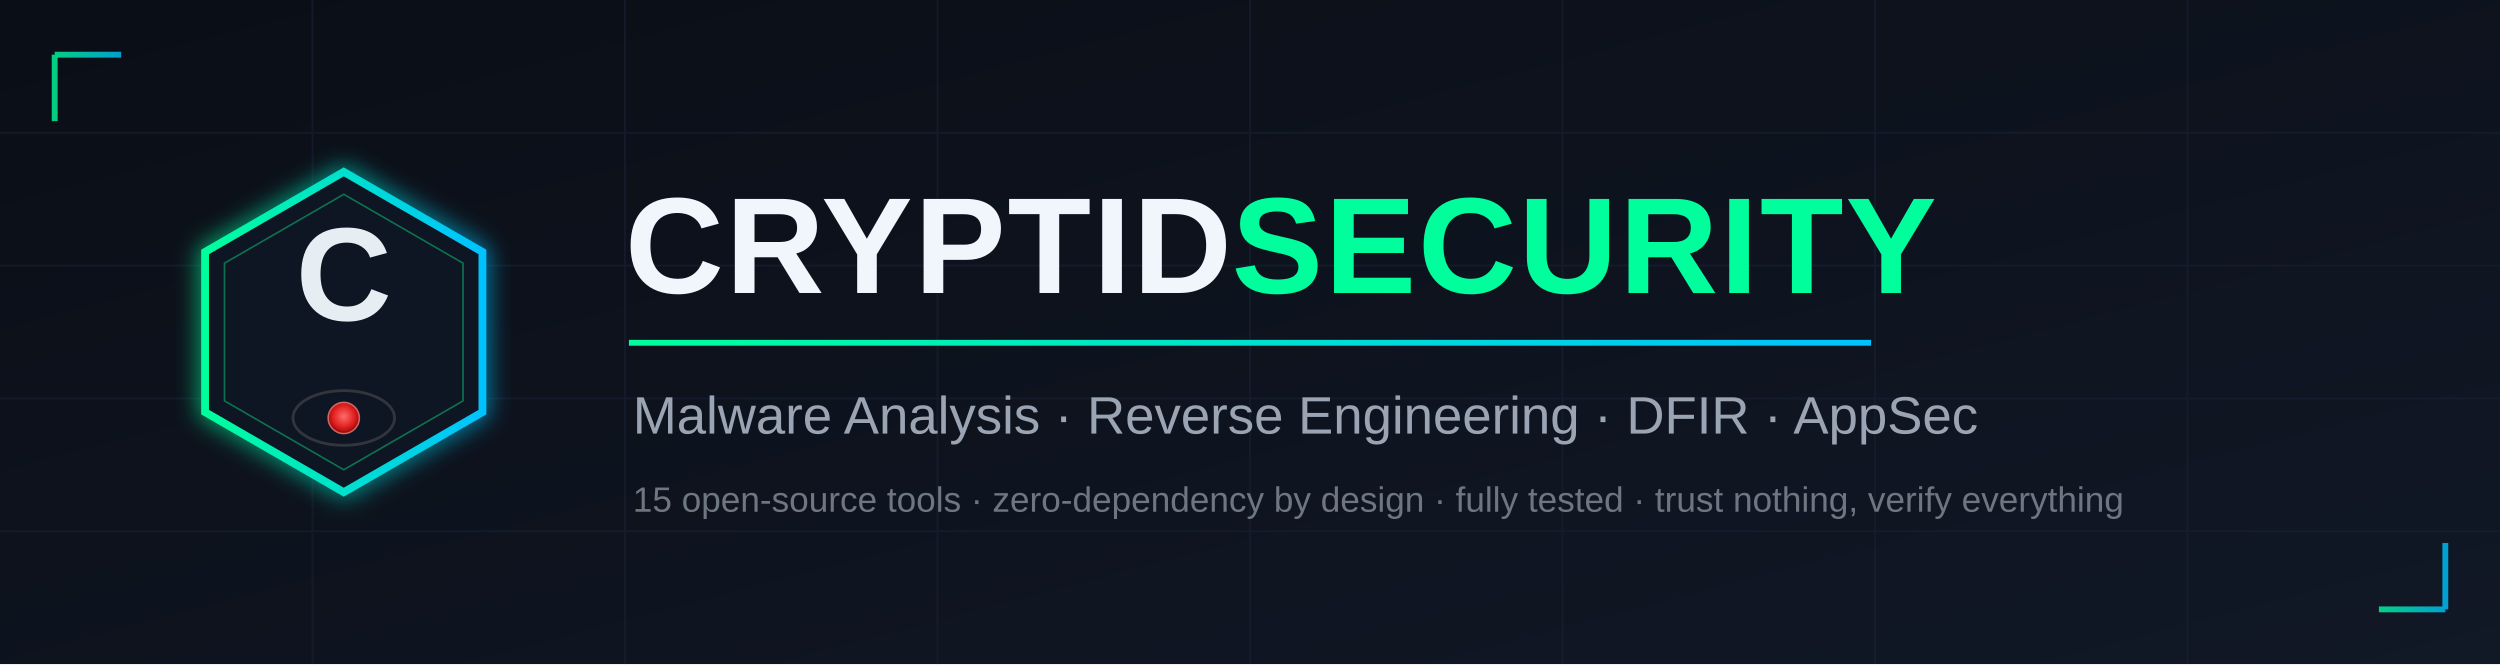
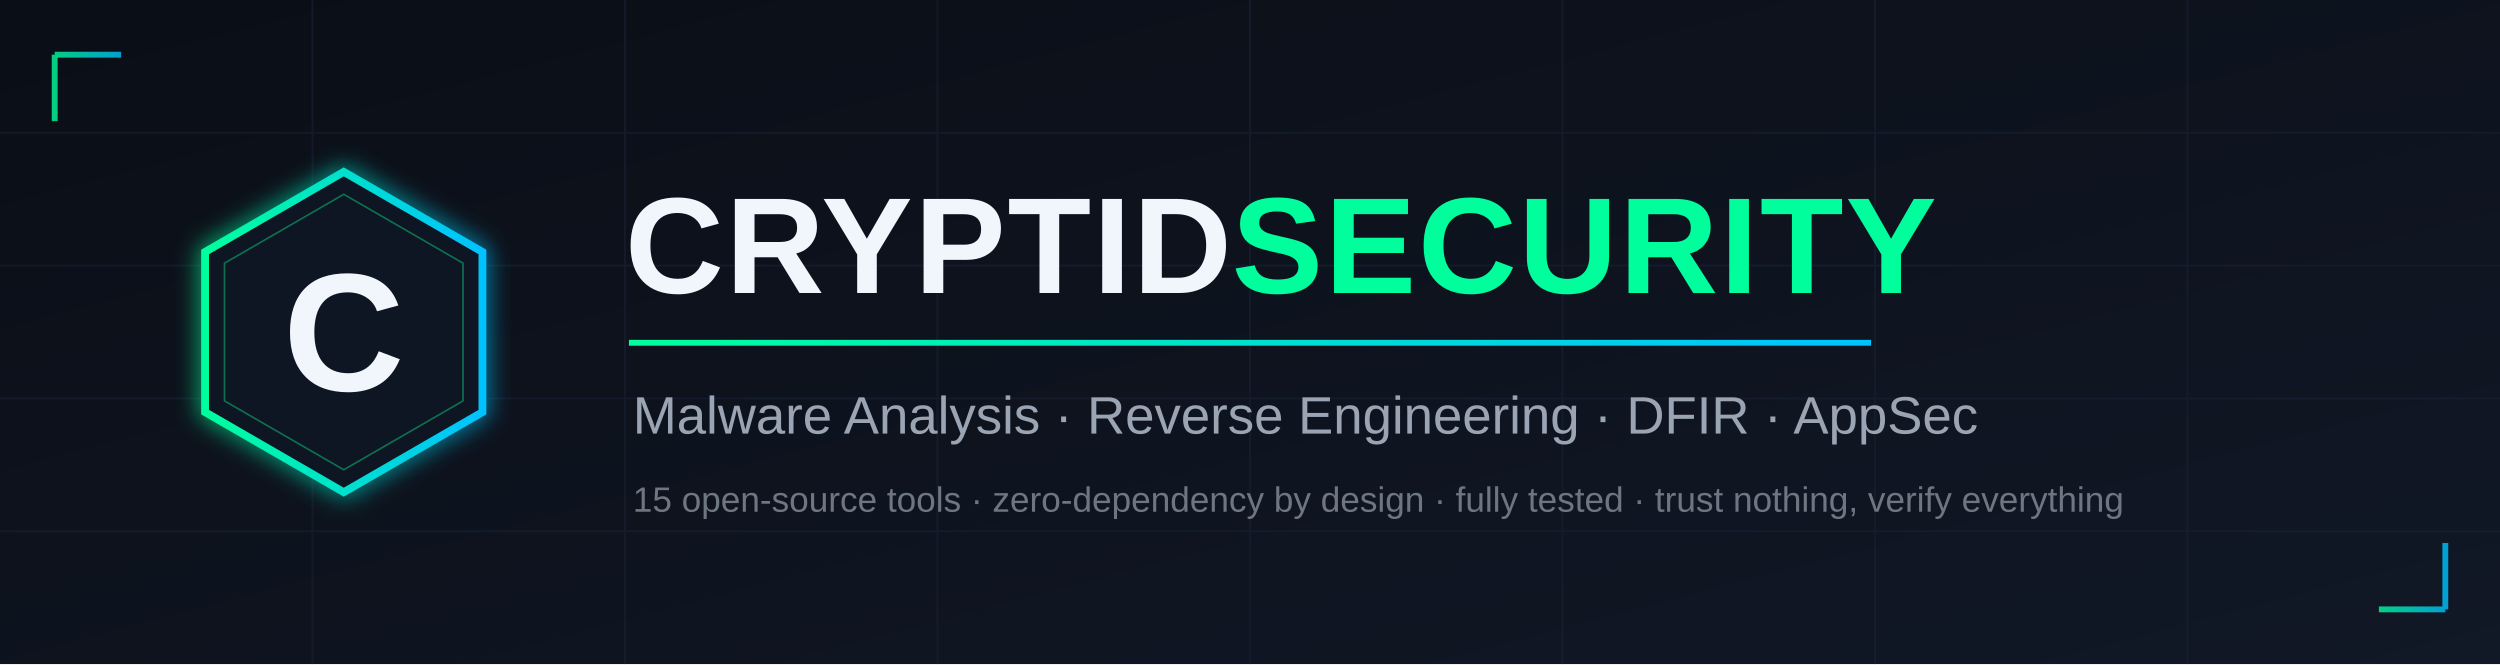
<svg xmlns="http://www.w3.org/2000/svg" width="1280" height="340" viewBox="0 0 1280 340" font-family="'Segoe UI',system-ui,Arial,sans-serif">
  <defs>
    <linearGradient id="bg" x1="0" y1="0" x2="1" y2="1">
      <stop offset="0" stop-color="#0a0e16" />
      <stop offset="1" stop-color="#111826" />
    </linearGradient>
    <linearGradient id="accent" x1="0" y1="0" x2="1" y2="0">
      <stop offset="0" stop-color="#00ff9c" />
      <stop offset="1" stop-color="#00c2ff" />
    </linearGradient>
    <radialGradient id="eye" cx="0.5" cy="0.45" r="0.6">
      <stop offset="0" stop-color="#ff6b6b" />
      <stop offset="0.6" stop-color="#e01e1e" />
      <stop offset="1" stop-color="#7a0000" />
    </radialGradient>
    <filter id="glow" x="-50%" y="-50%" width="200%" height="200%">
      <feGaussianBlur stdDeviation="6" result="b" />
      <feMerge>
        <feMergeNode in="b" />
        <feMergeNode in="SourceGraphic" />
      </feMerge>
    </filter>
  </defs>
  <rect width="1280" height="340" fill="url(#bg)" />
  <g stroke="#172033" stroke-width="1" opacity="0.6">
    <path d="M0 68 H1280 M0 136 H1280 M0 204 H1280 M0 272 H1280" />
    <path d="M160 0 V340 M320 0 V340 M480 0 V340 M640 0 V340 M800 0 V340 M960 0 V340 M1120 0 V340" />
  </g>
  <g stroke="url(#accent)" stroke-width="3" opacity="0.8" fill="none">
    <path d="M28 28 h34 M28 28 v34" />
    <path d="M1252 312 h-34 M1252 312 v-34" />
  </g>
  <g transform="translate(176,170)" filter="url(#glow)">
    <polygon points="0,-82 71,-41 71,41 0,82 -71,41 -71,-41" fill="#0d1320" stroke="url(#accent)" stroke-width="4" />
    <polygon points="0,-82 71,-41 71,41 0,82 -71,41 -71,-41" fill="none" stroke="#00ff9c" stroke-width="1" opacity="0.4" transform="scale(0.86)" />
-     <text x="0" y="-6" text-anchor="middle" font-size="68" font-weight="800" fill="#e6edf3">C</text>
-     <ellipse cx="0" cy="44" rx="26" ry="14" fill="#0d1320" stroke="#30363d" stroke-width="1.5" />
-     <circle cx="0" cy="44" r="8" fill="url(#eye)" />
-     <circle cx="0" cy="44" r="8" fill="none" stroke="#ff8a8a" stroke-width="0.8" opacity="0.7" />
+     <text x="0" y="30" text-anchor="middle" font-size="86" font-weight="800" fill="#f0f6fc">C</text>
  </g>
  <text x="320" y="150" fill="#f0f6fc" font-size="70" font-weight="800" letter-spacing="1">CRYPTID<tspan fill="#00ff9c"> SECURITY</tspan>
  </text>
  <rect x="322" y="174" width="636" height="3" fill="url(#accent)" />
  <text x="324" y="222" fill="#9aa4b2" font-size="27" font-weight="500">Malware Analysis · Reverse Engineering · DFIR · AppSec</text>
  <text x="324" y="262" fill="#6e7681" font-size="18">15 open-source tools  ·  zero-dependency by design  ·  fully tested  ·  trust nothing, verify everything</text>
</svg>
